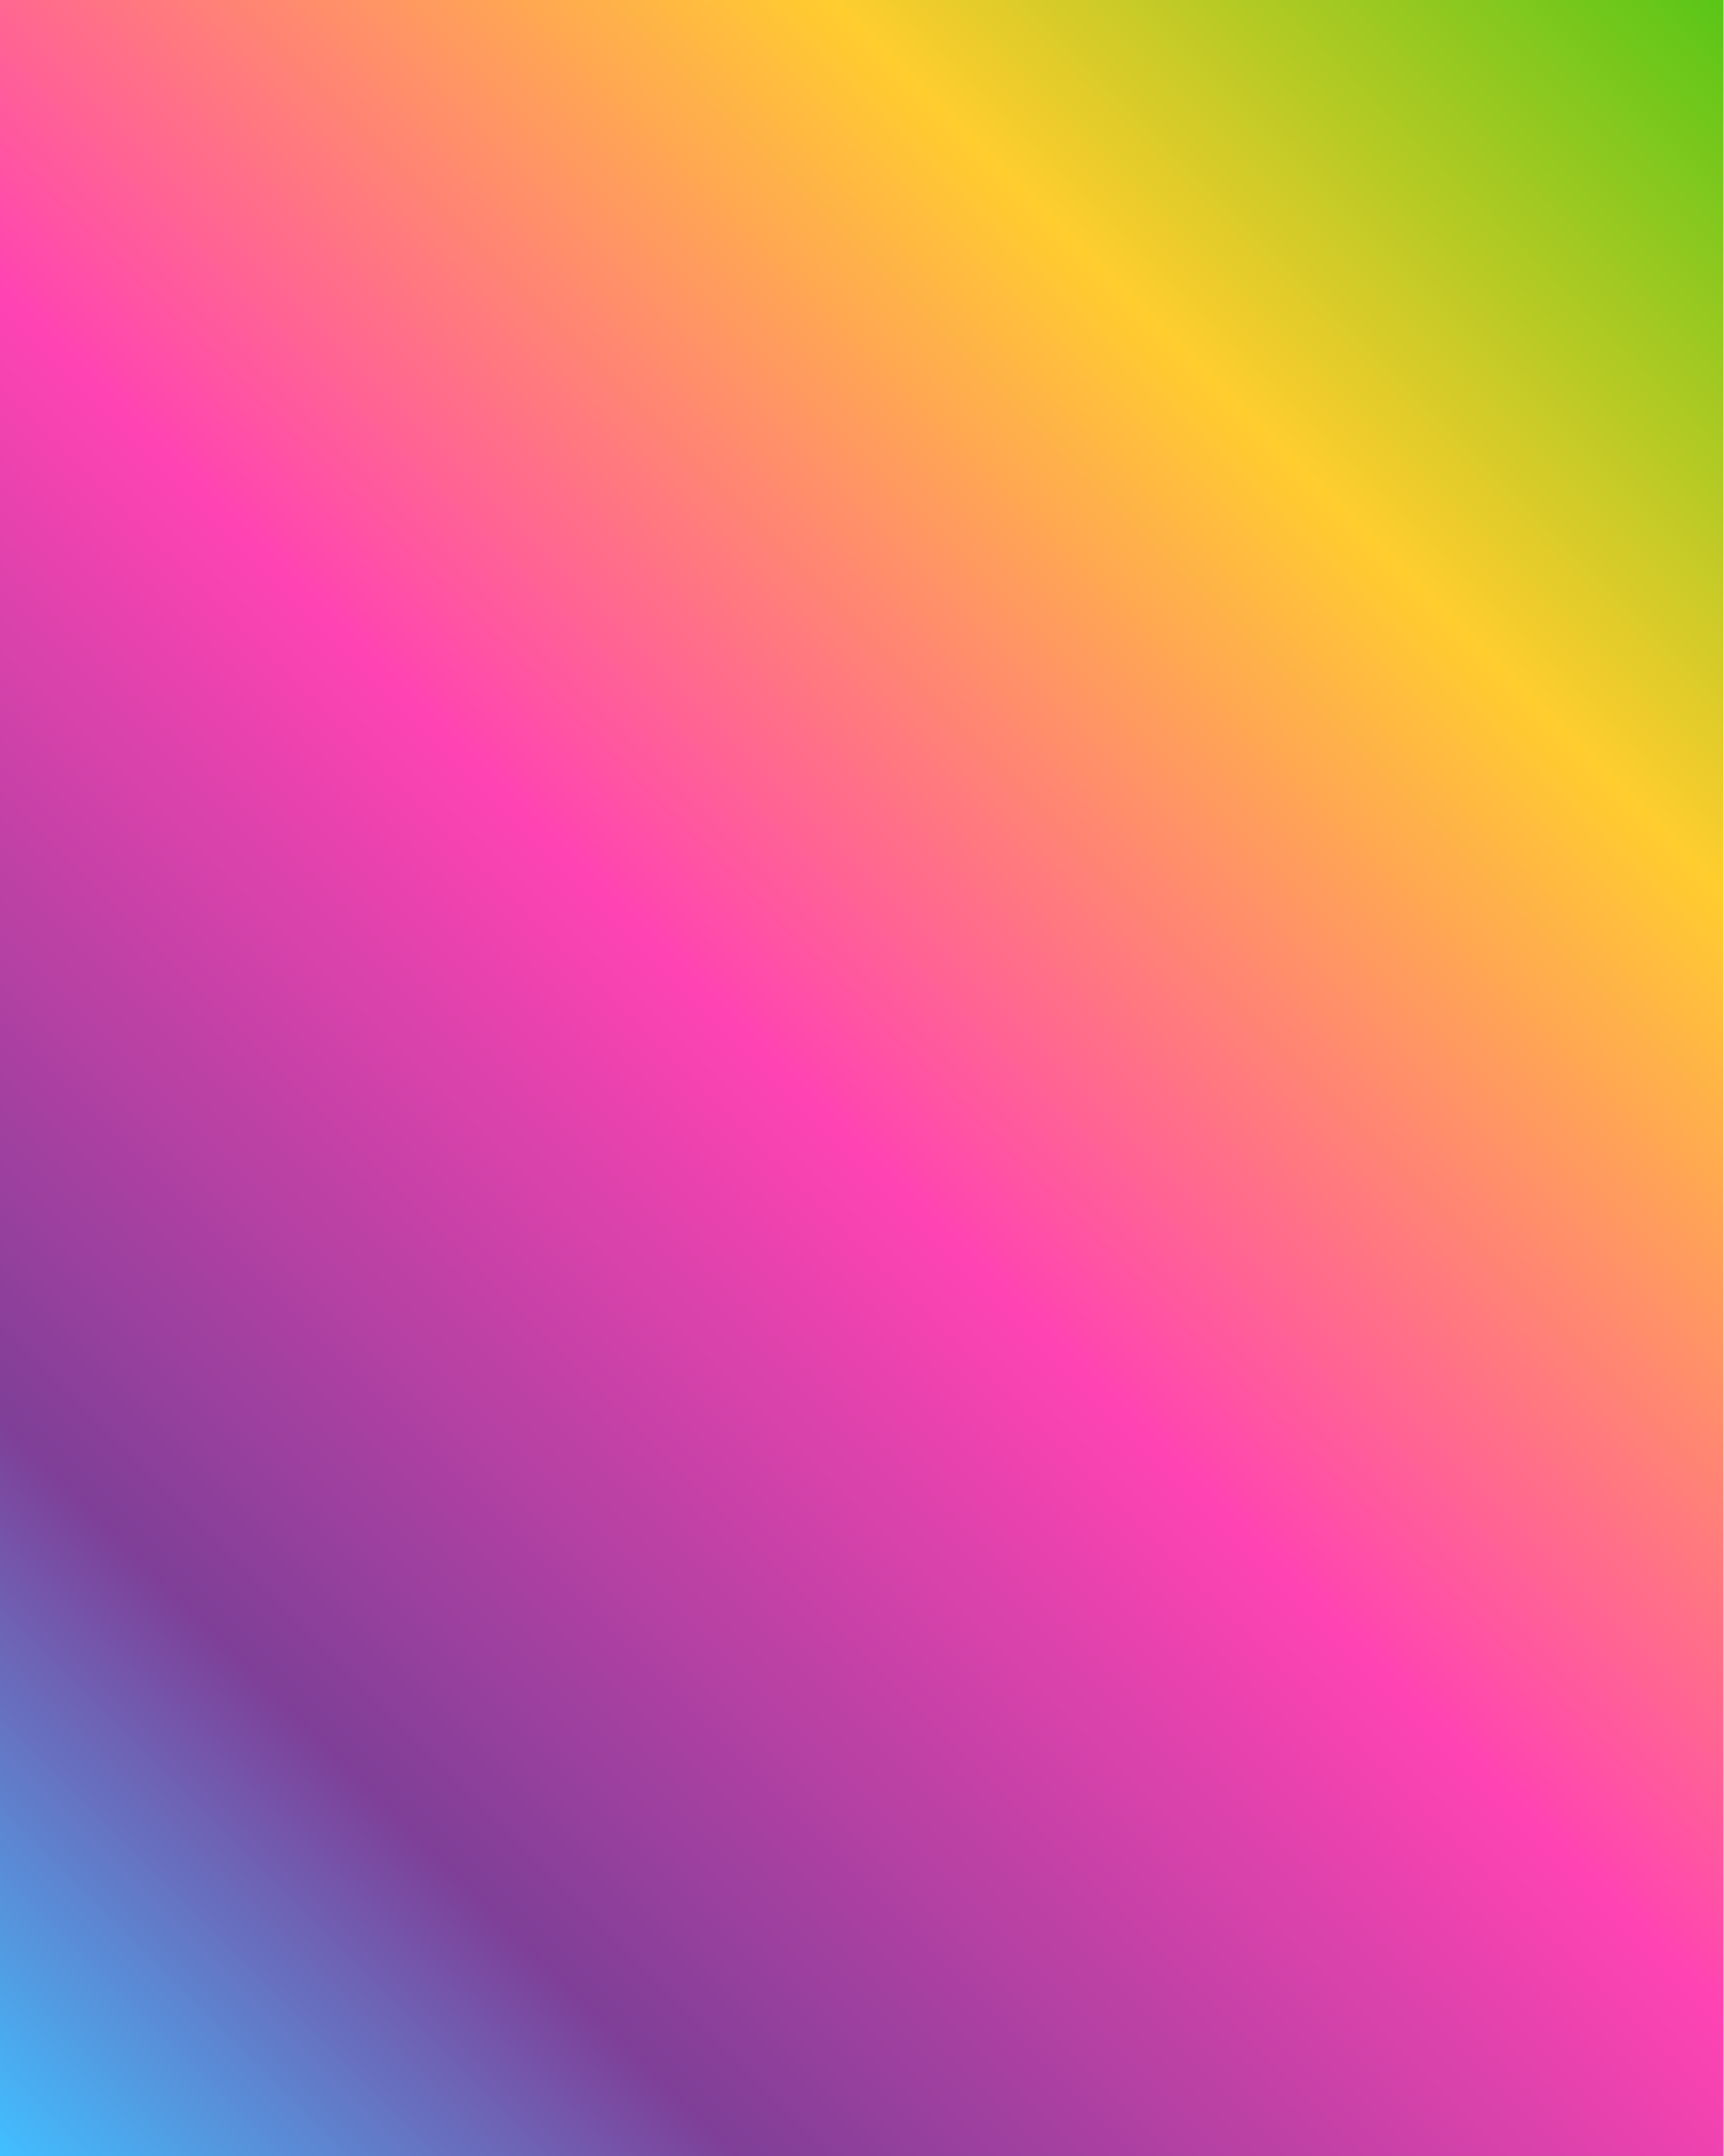
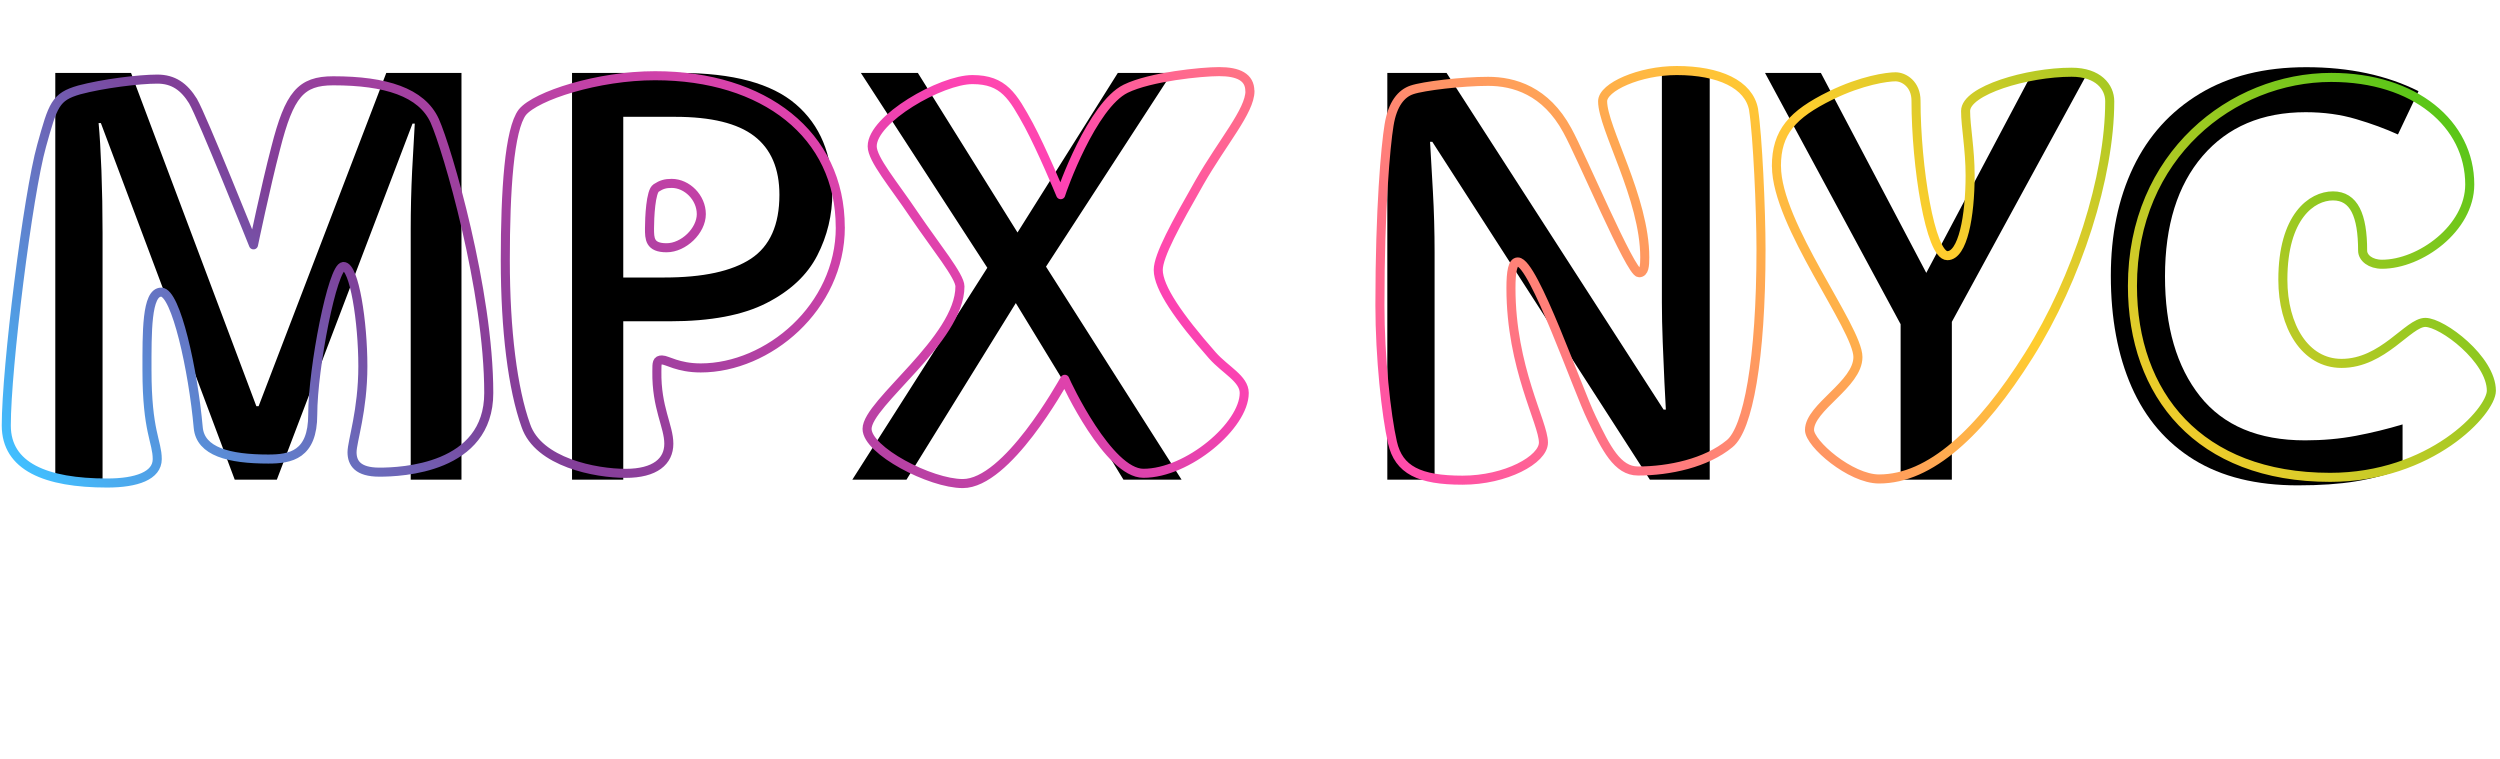
- <svg xmlns="http://www.w3.org/2000/svg" id="Layer_2" data-name="Layer 2" viewBox="0 0 79.87 99.91">
+ <svg xmlns="http://www.w3.org/2000/svg" id="Layer_2" data-name="Layer 2" viewBox="0 0 414.01 125.68">
  <defs>
    <style>
      .cls-1 {
-         fill: url(#Outline_Gradient);
+         fill: none;
+         stroke: url(#Outline_Gradient);
+         stroke-linecap: round;
+         stroke-linejoin: round;
+         stroke-width: 1.5px;
+       }
+ 
+       .cls-2 {
+         font-family: Jumble, Jumble;
+         font-size: 94.35px;
      }
    </style>
-     <linearGradient id="Outline_Gradient" data-name="Outline Gradient" x1="-5.01" y1="94.9" x2="84.88" y2="5.01" gradientUnits="userSpaceOnUse">
+     <linearGradient id="Outline_Gradient" data-name="Outline Gradient" x1="89.48" y1="163.39" x2="319.45" y2="-66.58" gradientUnits="userSpaceOnUse">
      <stop offset="0" stop-color="#41bfff" />
      <stop offset=".19" stop-color="#7f3f98" />
      <stop offset=".48" stop-color="#ff43b3" />
      <stop offset=".77" stop-color="#ffcd2e" />
      <stop offset="1" stop-color="#59c618" />
    </linearGradient>
  </defs>
  <g id="Layer_1-2" data-name="Layer 1">
-     <rect class="cls-1" width="79.87" height="99.91" />
+     <text class="cls-2" transform="translate(0 79.44)">
+       <tspan x="0" y="0">MPX NYC</tspan>
+     </text>
+     <path class="cls-1" d="m31.98,16.78c1.42,2.36,10,23.77,10,23.77,0,0,1.98-9.53,3.68-16.04,2.26-8.87,4.15-11.13,9.53-11.13,8.68,0,14.62,1.89,16.79,6.6,2.08,4.62,8.96,28.11,8.96,45.1,0,12.55-14.53,13.11-18.11,13.11s-4.53-1.51-4.53-3.3,1.79-6.89,1.79-14.25-1.42-16.51-3.21-16.51-5.09,16.79-5.09,24.53c0,6.7-3.68,7.36-7.36,7.36-6.51,0-11.23-1.23-11.6-5.19-.85-9.53-3.68-22.45-6.13-22.45s-2.36,6.7-2.36,12.93c0,10.19,1.7,11.79,1.7,14.72,0,2.74-3.4,3.96-8.3,3.96-10.19,0-16.7-2.74-16.7-9.53,0-9.53,3.59-38.3,5.85-46.32,1.89-6.79,2.26-8.11,6.23-9.25,3.87-1.04,9.91-1.79,12.93-1.79,2.64,0,4.43,1.23,5.94,3.68Zm107.18,20.85c0,13.3-11.98,23.3-23.11,23.3-3.77,0-5.57-1.32-6.42-1.32s-.85.47-.85,1.89c-.09,6.04,1.98,9.06,1.98,11.98s-2.26,4.91-7.17,4.91-14.43-1.79-16.51-7.92c-2.17-6.04-3.4-15.76-3.4-27.36s.66-21.7,2.83-24.53c2.26-2.74,12.55-6.04,21.98-6.04,18.02,0,30.66,9.72,30.66,25.1Zm-30.47-6.51c-.94.47-1.13,5-1.13,6.7s0,3.21,2.83,3.21,5.75-2.83,5.75-5.57-2.36-5.09-4.91-5.09c-1.04,0-1.7.19-2.55.75Zm98.31-16.04c0,3.3-4.53,8.4-8.4,15.19-3.87,6.79-6.79,12.08-6.79,14.43,0,2.92,3.4,7.83,8.96,14.15,2.17,2.45,5.28,3.87,5.28,6.23,0,5.38-9.34,13.3-16.7,13.3-5.76,0-12.74-14.81-13.02-15.57-.47.75-9.53,17.27-16.89,17.27-5.38,0-15.85-5.47-15.85-9.06,0-4.25,15.38-14.81,15.38-23.59,0-1.7-3.96-6.51-7.55-11.79-3.49-5.19-6.98-9.25-6.98-11.42,0-4.53,11.42-11.04,16.6-11.04s6.7,2.74,9.34,7.55c2.17,4.06,5,10.85,5.28,11.51.19-.75,5.19-14.81,10.76-17.55,4.06-1.98,12.55-2.83,15.47-2.83,3.21,0,5.09.94,5.09,3.21Zm83.4,3.11c.66,4.15,1.23,16.51,1.23,23.11,0,18.3-2.17,29.72-5.19,32.17-3.87,3.21-10,4.53-15.19,4.53-3.4,0-5.28-3.77-7.64-8.68-2.36-4.81-9.62-25.94-12.26-25.94-.85,0-1.13,1.6-1.13,4.34,0,13.21,5.38,22.27,5.38,25.57,0,2.83-6.23,6.23-13.4,6.23s-10.57-1.7-11.6-6.23c-1.04-4.53-2.08-14.15-2.08-22.74,0-16.04.94-26.32,1.51-29.81.57-3.59,2.08-5.28,3.77-5.85,1.89-.66,8.4-1.42,12.64-1.42s9.53,1.51,13.11,8.11c2.36,4.25,10.47,23.59,11.89,23.59.85,0,.94-1.13.94-2.55,0-9.81-6.98-21.42-6.98-25.85,0-2.36,6.13-5.09,12.27-5.09,6.98,0,11.98,2.26,12.74,6.51Zm3.78,9.34c0-5.66,2.64-8.59,8.96-11.7,5.19-2.55,9.43-3.11,10.76-3.11,1.42,0,3.4,1.23,3.4,3.96,0,10.85,2.36,25.66,5.19,25.66,2.55,0,3.77-6.51,3.77-13.3,0-4.34-.75-8.11-.75-10.66,0-3.4,10.19-6.42,17.55-6.42,4.43,0,6.32,2.45,6.32,4.81,0,12.45-5.38,29.34-13.4,42.08-8.02,12.74-16.32,20.47-24.81,20.47-4.72,0-11.51-5.85-11.51-8.11,0-3.77,8.02-7.55,8.02-12.08,0-4.81-13.49-21.98-13.49-31.61Zm114.82,3.02c0,7.26-8.21,13.21-14.53,13.21-1.89,0-3.21-1.04-3.21-2.26,0-5.85-1.42-9.06-4.91-9.06s-8.3,3.4-8.3,13.87c0,7.74,3.68,13.87,9.72,13.87,6.89,0,11.04-6.79,13.87-6.79s10.94,6.13,10.94,11.32c0,3.4-10,14.34-26.7,14.34-21.79,0-32.74-13.77-32.74-31.7,0-21.6,16.51-34.53,32.93-34.53,13.87,0,22.93,7.74,22.93,17.74Z" />
  </g>
</svg>
